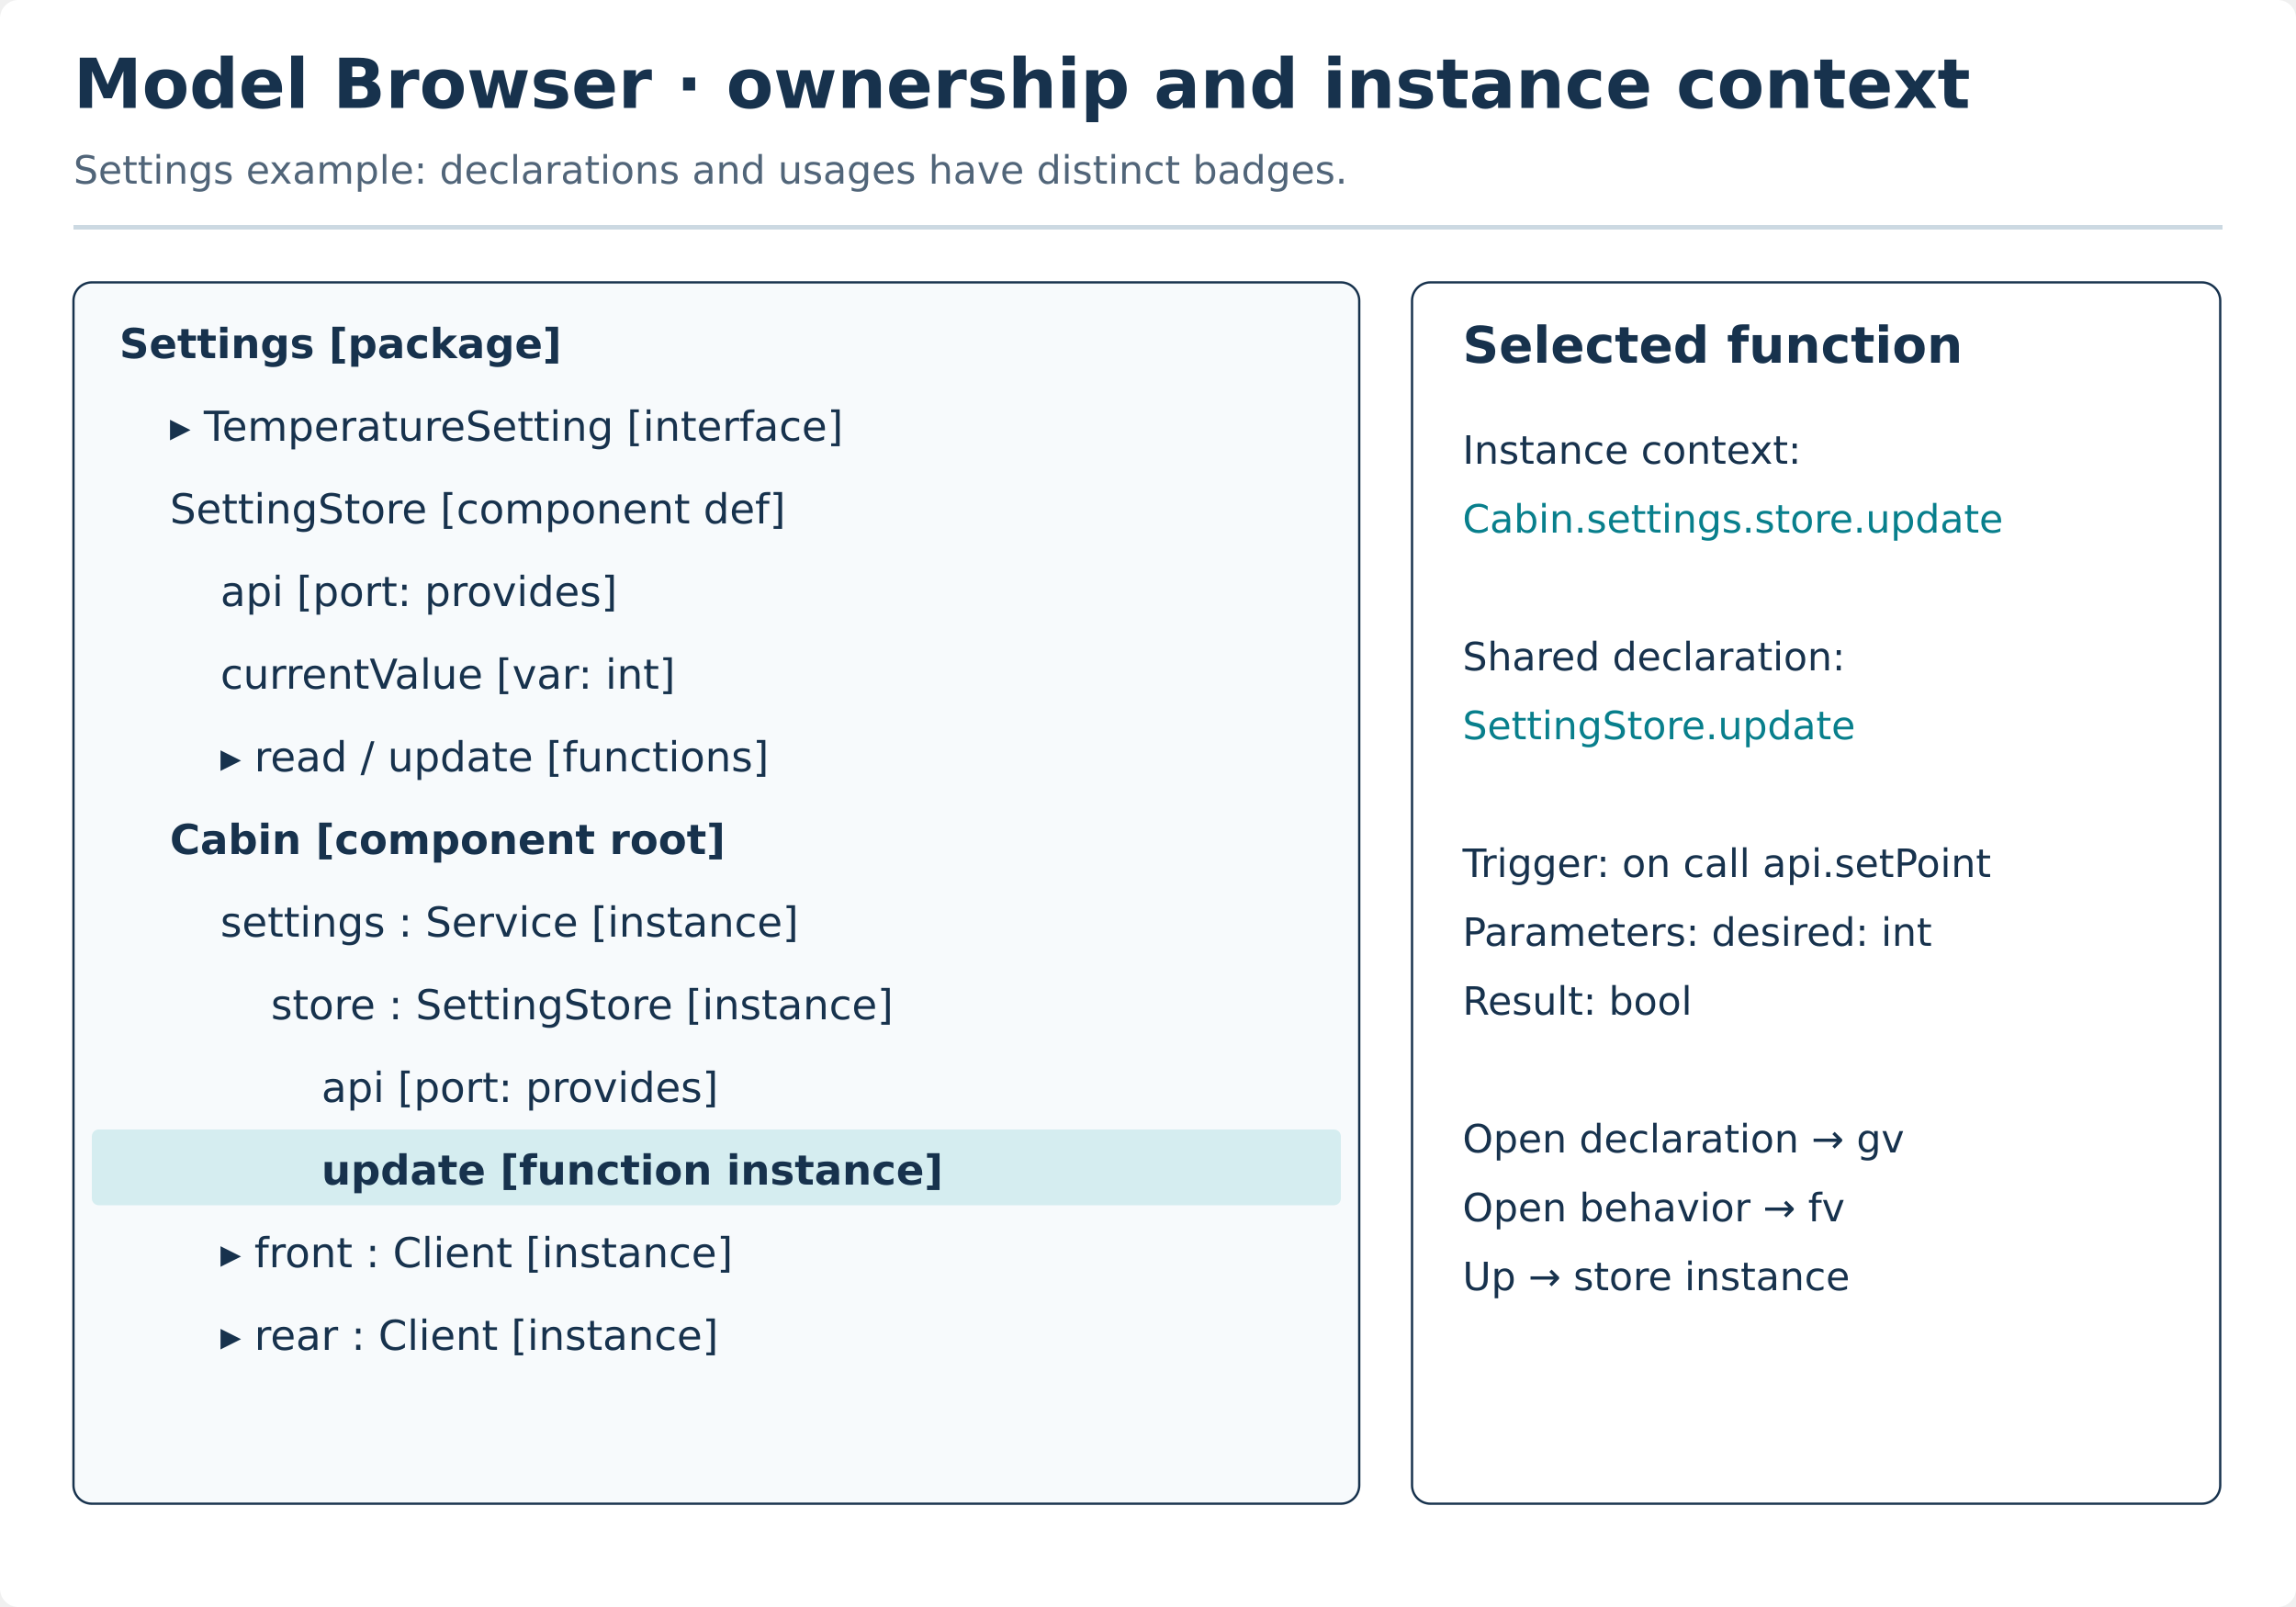
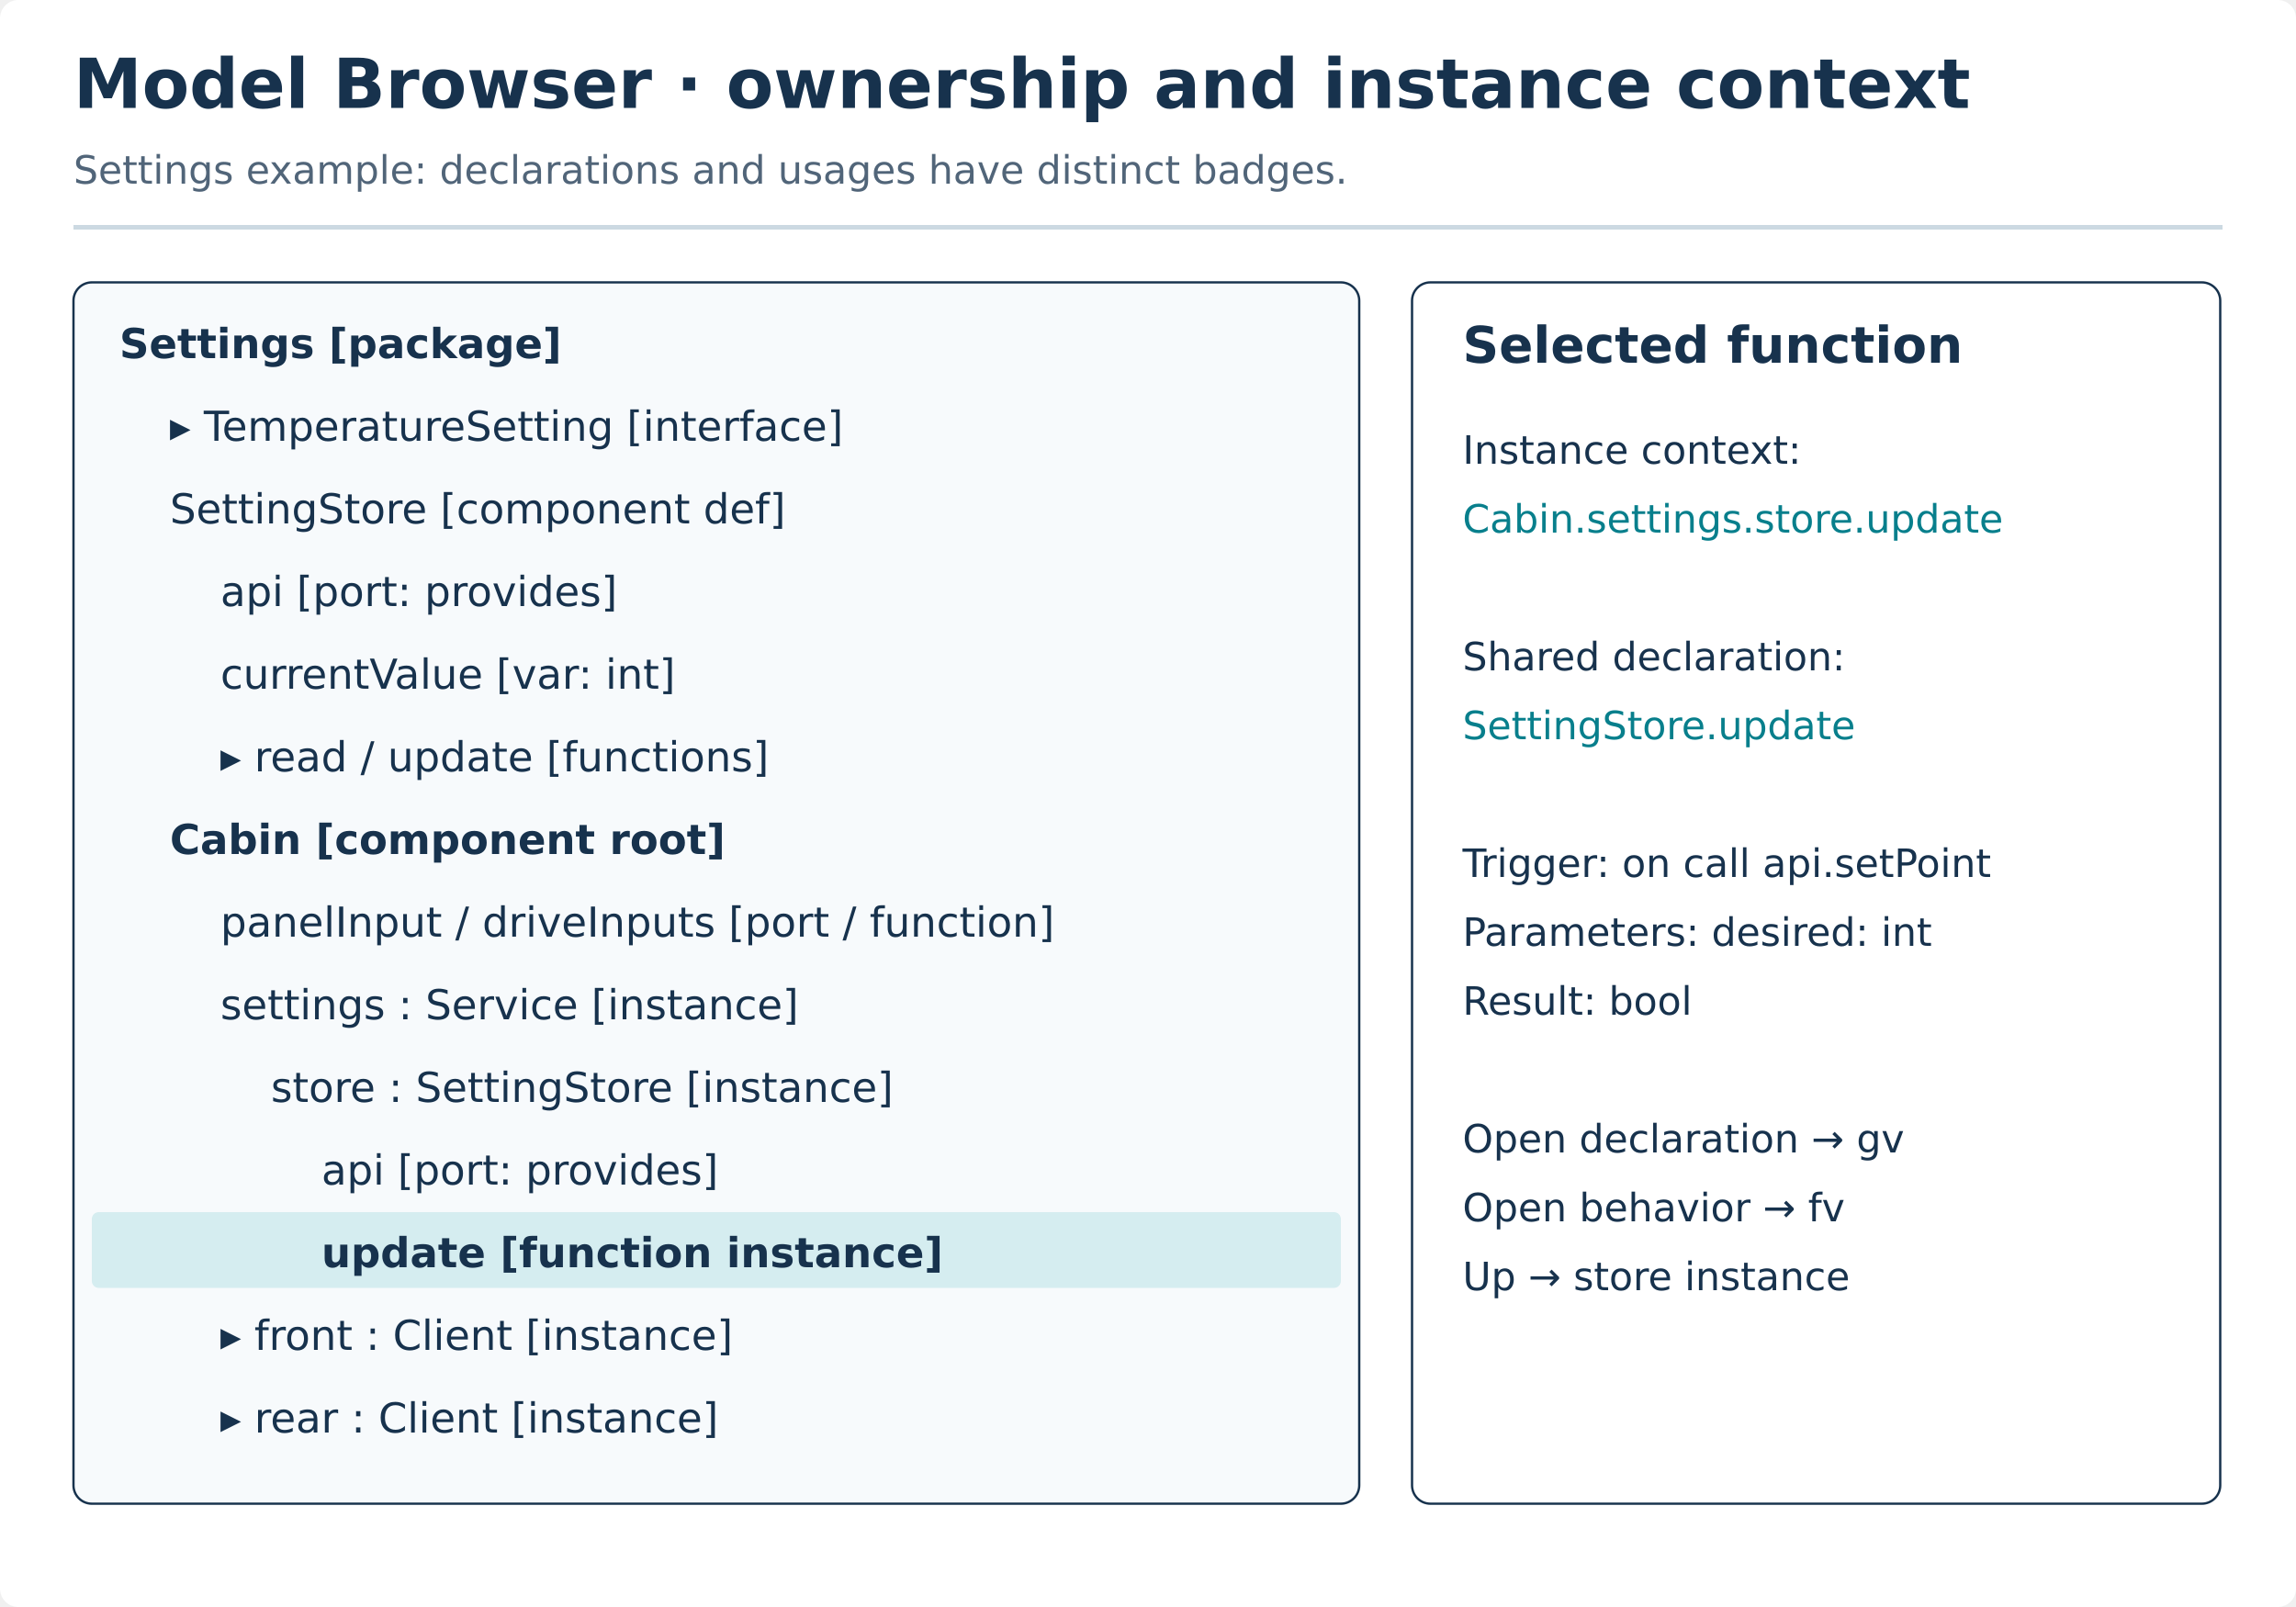
<svg xmlns="http://www.w3.org/2000/svg" width="1000" height="700" viewBox="0 0 1000 700" role="img" aria-labelledby="title desc">
  <defs>
    <marker id="arrow" markerWidth="9" markerHeight="9" refX="8" refY="4" orient="auto">
      <path d="M0 0 L8 4 L0 8 Z" fill="#17324d" />
    </marker>
  </defs>
  <g font-family="DejaVu Sans, sans-serif">
    <rect x="0" y="0" width="1000" height="700" rx="8" fill="#ffffff" stroke="none" />
    <text x="32" y="47" font-size="30" font-weight="700" fill="#17324d">Model Browser · ownership and instance context</text>
    <text x="32" y="80" font-size="17" font-weight="400" fill="#516579">Settings example: declarations and usages have distinct badges.</text>
    <polyline points="32,99 968,99" fill="none" stroke="#ccd9e2" stroke-width="2" />
    <rect x="32" y="123" width="560" height="532" rx="8" fill="#f7fafc" stroke="#17324d" />
    <rect x="615" y="123" width="352" height="532" rx="8" fill="white" stroke="#17324d" />
    <text x="52" y="156" font-size="18" font-weight="700" fill="#17324d">  Settings  [package]</text>
    <text x="74" y="192" font-size="18" font-weight="400" fill="#17324d">▸ TemperatureSetting  [interface]</text>
    <text x="74" y="228" font-size="18" font-weight="400" fill="#17324d">  SettingStore  [component def]</text>
    <text x="96" y="264" font-size="18" font-weight="400" fill="#17324d">  api  [port: provides]</text>
    <text x="96" y="300" font-size="18" font-weight="400" fill="#17324d">  currentValue  [var: int]</text>
    <text x="96" y="336" font-size="18" font-weight="400" fill="#17324d">▸ read / update  [functions]</text>
    <text x="74" y="372" font-size="18" font-weight="700" fill="#17324d">  Cabin  [component root]</text>
-     <text x="96" y="408" font-size="18" font-weight="400" fill="#17324d">  settings : Service  [instance]</text>
-     <text x="118" y="444" font-size="18" font-weight="400" fill="#17324d">  store : SettingStore  [instance]</text>
-     <text x="140" y="480" font-size="18" font-weight="400" fill="#17324d">  api  [port: provides]</text>
-     <rect x="40" y="492" width="544" height="33" rx="3" fill="#d5edf0" stroke="none" />
-     <text x="140" y="516" font-size="18" font-weight="700" fill="#17324d">  update  [function instance]</text>
-     <text x="96" y="552" font-size="18" font-weight="400" fill="#17324d">▸ front : Client  [instance]</text>
-     <text x="96" y="588" font-size="18" font-weight="400" fill="#17324d">▸ rear : Client  [instance]</text>
+     <text x="96" y="408" font-size="18" font-weight="400" fill="#17324d">  panelInput / driveInputs  [port / function]</text>
+     <text x="96" y="444" font-size="18" font-weight="400" fill="#17324d">  settings : Service  [instance]</text>
+     <text x="118" y="480" font-size="18" font-weight="400" fill="#17324d">  store : SettingStore  [instance]</text>
+     <text x="140" y="516" font-size="18" font-weight="400" fill="#17324d">  api  [port: provides]</text>
+     <rect x="40" y="528" width="544" height="33" rx="3" fill="#d5edf0" stroke="none" />
+     <text x="140" y="552" font-size="18" font-weight="700" fill="#17324d">  update  [function instance]</text>
+     <text x="96" y="588" font-size="18" font-weight="400" fill="#17324d">▸ front : Client  [instance]</text>
+     <text x="96" y="624" font-size="18" font-weight="400" fill="#17324d">▸ rear : Client  [instance]</text>
    <text x="637" y="158" font-size="22" font-weight="700" fill="#17324d">Selected function</text>
    <text x="637" y="202" font-size="17" font-weight="400" fill="#17324d">Instance context:</text>
    <text x="637" y="232" font-size="17" font-weight="400" fill="#087f8c">Cabin.settings.store.update</text>
    <text x="637" y="262" font-size="17" font-weight="400" fill="#17324d" />
    <text x="637" y="292" font-size="17" font-weight="400" fill="#17324d">Shared declaration:</text>
    <text x="637" y="322" font-size="17" font-weight="400" fill="#087f8c">SettingStore.update</text>
    <text x="637" y="352" font-size="17" font-weight="400" fill="#17324d" />
    <text x="637" y="382" font-size="17" font-weight="400" fill="#17324d">Trigger: on call api.setPoint</text>
    <text x="637" y="412" font-size="17" font-weight="400" fill="#17324d">Parameters: desired: int</text>
    <text x="637" y="442" font-size="17" font-weight="400" fill="#17324d">Result: bool</text>
    <text x="637" y="472" font-size="17" font-weight="400" fill="#17324d" />
    <text x="637" y="502" font-size="17" font-weight="400" fill="#17324d">Open declaration → gv</text>
    <text x="637" y="532" font-size="17" font-weight="400" fill="#17324d">Open behavior → fv</text>
    <text x="637" y="562" font-size="17" font-weight="400" fill="#17324d">Up → store instance</text>
  </g>
</svg>
